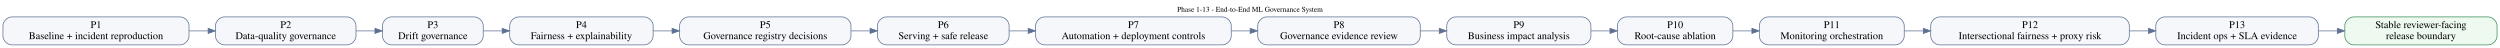
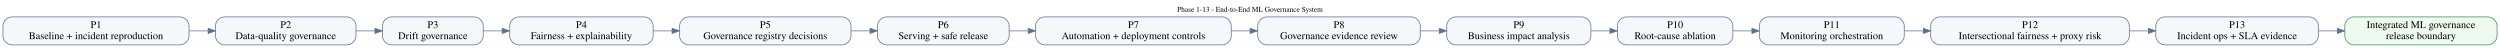
<svg xmlns="http://www.w3.org/2000/svg" width="3399pt" height="65pt" viewBox="0.00 0.00 3399.00 65.00">
  <g id="graph0" class="graph" transform="scale(1 1) rotate(0) translate(4 61)">
    <polygon fill="white" stroke="transparent" points="-4,4 -4,-61 3395,-61 3395,4 -4,4" />
    <text text-anchor="middle" x="1695.5" y="-45" font-family="Times,serif" font-size="10.00">Phase 1-13 - End-to-End ML Governance System</text>
    <g id="node1" class="node">
      <path fill="#f5f7fb" stroke="#5c6f91" d="M241,-38C241,-38 12,-38 12,-38 6,-38 0,-32 0,-26 0,-26 0,-12 0,-12 0,-6 6,0 12,0 12,0 241,0 241,0 247,0 253,-6 253,-12 253,-12 253,-26 253,-26 253,-32 247,-38 241,-38" />
      <text text-anchor="middle" x="126.5" y="-22.8" font-family="Times,serif" font-size="14.00">P1</text>
      <text text-anchor="middle" x="126.5" y="-7.8" font-family="Times,serif" font-size="14.00">Baseline + incident reproduction</text>
    </g>
    <g id="node2" class="node">
      <path fill="#f5f7fb" stroke="#5c6f91" d="M468,-38C468,-38 301,-38 301,-38 295,-38 289,-32 289,-26 289,-26 289,-12 289,-12 289,-6 295,0 301,0 301,0 468,0 468,0 474,0 480,-6 480,-12 480,-12 480,-26 480,-26 480,-32 474,-38 468,-38" />
      <text text-anchor="middle" x="384.5" y="-22.8" font-family="Times,serif" font-size="14.00">P2</text>
      <text text-anchor="middle" x="384.5" y="-7.8" font-family="Times,serif" font-size="14.00">Data-quality governance</text>
    </g>
    <g id="edge1" class="edge">
      <path fill="none" stroke="#5c6f91" d="M253.25,-19C261.79,-19 270.34,-19 278.76,-19" />
      <polygon fill="#5c6f91" stroke="#5c6f91" points="278.94,-22.5 288.94,-19 278.94,-15.5 278.94,-22.5" />
    </g>
    <g id="node3" class="node">
      <path fill="#f5f7fb" stroke="#5c6f91" d="M641,-38C641,-38 528,-38 528,-38 522,-38 516,-32 516,-26 516,-26 516,-12 516,-12 516,-6 522,0 528,0 528,0 641,0 641,0 647,0 653,-6 653,-12 653,-12 653,-26 653,-26 653,-32 647,-38 641,-38" />
      <text text-anchor="middle" x="584.5" y="-22.8" font-family="Times,serif" font-size="14.00">P3</text>
      <text text-anchor="middle" x="584.5" y="-7.8" font-family="Times,serif" font-size="14.00">Drift governance</text>
    </g>
    <g id="edge2" class="edge">
      <path fill="none" stroke="#5c6f91" d="M480.15,-19C488.7,-19 497.3,-19 505.68,-19" />
      <polygon fill="#5c6f91" stroke="#5c6f91" points="505.79,-22.5 515.79,-19 505.79,-15.5 505.79,-22.5" />
    </g>
    <g id="node4" class="node">
      <path fill="#f5f7fb" stroke="#5c6f91" d="M872,-38C872,-38 701,-38 701,-38 695,-38 689,-32 689,-26 689,-26 689,-12 689,-12 689,-6 695,0 701,0 701,0 872,0 872,0 878,0 884,-6 884,-12 884,-12 884,-26 884,-26 884,-32 878,-38 872,-38" />
      <text text-anchor="middle" x="786.5" y="-22.8" font-family="Times,serif" font-size="14.00">P4</text>
      <text text-anchor="middle" x="786.5" y="-7.8" font-family="Times,serif" font-size="14.00">Fairness + explainability</text>
    </g>
    <g id="edge3" class="edge">
      <path fill="none" stroke="#5c6f91" d="M653.21,-19C661.44,-19 669.99,-19 678.61,-19" />
      <polygon fill="#5c6f91" stroke="#5c6f91" points="678.75,-22.5 688.75,-19 678.75,-15.5 678.75,-22.5" />
    </g>
    <g id="node5" class="node">
      <path fill="#f5f7fb" stroke="#5c6f91" d="M1141,-38C1141,-38 932,-38 932,-38 926,-38 920,-32 920,-26 920,-26 920,-12 920,-12 920,-6 926,0 932,0 932,0 1141,0 1141,0 1147,0 1153,-6 1153,-12 1153,-12 1153,-26 1153,-26 1153,-32 1147,-38 1141,-38" />
      <text text-anchor="middle" x="1036.5" y="-22.8" font-family="Times,serif" font-size="14.00">P5</text>
      <text text-anchor="middle" x="1036.5" y="-7.8" font-family="Times,serif" font-size="14.00">Governance registry decisions</text>
    </g>
    <g id="edge4" class="edge">
      <path fill="none" stroke="#5c6f91" d="M884.09,-19C892.5,-19 901.08,-19 909.68,-19" />
      <polygon fill="#5c6f91" stroke="#5c6f91" points="909.76,-22.5 919.76,-19 909.76,-15.5 909.76,-22.5" />
    </g>
    <g id="node6" class="node">
      <path fill="#f5f7fb" stroke="#5c6f91" d="M1356,-38C1356,-38 1201,-38 1201,-38 1195,-38 1189,-32 1189,-26 1189,-26 1189,-12 1189,-12 1189,-6 1195,0 1201,0 1201,0 1356,0 1356,0 1362,0 1368,-6 1368,-12 1368,-12 1368,-26 1368,-26 1368,-32 1362,-38 1356,-38" />
      <text text-anchor="middle" x="1278.5" y="-22.8" font-family="Times,serif" font-size="14.00">P6</text>
      <text text-anchor="middle" x="1278.5" y="-7.8" font-family="Times,serif" font-size="14.00">Serving + safe release</text>
    </g>
    <g id="edge5" class="edge">
      <path fill="none" stroke="#5c6f91" d="M1153.28,-19C1161.8,-19 1170.35,-19 1178.76,-19" />
      <polygon fill="#5c6f91" stroke="#5c6f91" points="1178.93,-22.5 1188.93,-19 1178.93,-15.5 1178.93,-22.5" />
    </g>
    <g id="node7" class="node">
      <path fill="#f5f7fb" stroke="#5c6f91" d="M1658,-38C1658,-38 1416,-38 1416,-38 1410,-38 1404,-32 1404,-26 1404,-26 1404,-12 1404,-12 1404,-6 1410,0 1416,0 1416,0 1658,0 1658,0 1664,0 1670,-6 1670,-12 1670,-12 1670,-26 1670,-26 1670,-32 1664,-38 1658,-38" />
      <text text-anchor="middle" x="1537" y="-22.8" font-family="Times,serif" font-size="14.00">P7</text>
      <text text-anchor="middle" x="1537" y="-7.8" font-family="Times,serif" font-size="14.00">Automation + deployment controls</text>
    </g>
    <g id="edge6" class="edge">
      <path fill="none" stroke="#5c6f91" d="M1368.13,-19C1376.46,-19 1385.03,-19 1393.69,-19" />
      <polygon fill="#5c6f91" stroke="#5c6f91" points="1393.89,-22.5 1403.89,-19 1393.89,-15.5 1393.89,-22.5" />
    </g>
    <g id="node8" class="node">
      <path fill="#f5f7fb" stroke="#5c6f91" d="M1915,-38C1915,-38 1718,-38 1718,-38 1712,-38 1706,-32 1706,-26 1706,-26 1706,-12 1706,-12 1706,-6 1712,0 1718,0 1718,0 1915,0 1915,0 1921,0 1927,-6 1927,-12 1927,-12 1927,-26 1927,-26 1927,-32 1921,-38 1915,-38" />
      <text text-anchor="middle" x="1816.5" y="-22.8" font-family="Times,serif" font-size="14.00">P8</text>
      <text text-anchor="middle" x="1816.5" y="-7.8" font-family="Times,serif" font-size="14.00">Governance evidence review</text>
    </g>
    <g id="edge7" class="edge">
      <path fill="none" stroke="#5c6f91" d="M1670.25,-19C1678.68,-19 1687.15,-19 1695.53,-19" />
      <polygon fill="#5c6f91" stroke="#5c6f91" points="1695.69,-22.5 1705.69,-19 1695.69,-15.5 1695.69,-22.5" />
    </g>
    <g id="node9" class="node">
      <path fill="#f5f7fb" stroke="#5c6f91" d="M2147,-38C2147,-38 1975,-38 1975,-38 1969,-38 1963,-32 1963,-26 1963,-26 1963,-12 1963,-12 1963,-6 1969,0 1975,0 1975,0 2147,0 2147,0 2153,0 2159,-6 2159,-12 2159,-12 2159,-26 2159,-26 2159,-32 2153,-38 2147,-38" />
      <text text-anchor="middle" x="2061" y="-22.8" font-family="Times,serif" font-size="14.00">P9</text>
      <text text-anchor="middle" x="2061" y="-7.8" font-family="Times,serif" font-size="14.00">Business impact analysis</text>
    </g>
    <g id="edge8" class="edge">
      <path fill="none" stroke="#5c6f91" d="M1927.04,-19C1935.52,-19 1944.08,-19 1952.54,-19" />
      <polygon fill="#5c6f91" stroke="#5c6f91" points="1952.81,-22.5 1962.81,-19 1952.81,-15.5 1952.81,-22.5" />
    </g>
    <g id="node10" class="node">
      <path fill="#f5f7fb" stroke="#5c6f91" d="M2340,-38C2340,-38 2207,-38 2207,-38 2201,-38 2195,-32 2195,-26 2195,-26 2195,-12 2195,-12 2195,-6 2201,0 2207,0 2207,0 2340,0 2340,0 2346,0 2352,-6 2352,-12 2352,-12 2352,-26 2352,-26 2352,-32 2346,-38 2340,-38" />
      <text text-anchor="middle" x="2273.5" y="-22.8" font-family="Times,serif" font-size="14.00">P10</text>
      <text text-anchor="middle" x="2273.5" y="-7.8" font-family="Times,serif" font-size="14.00">Root-cause ablation</text>
    </g>
    <g id="edge9" class="edge">
      <path fill="none" stroke="#5c6f91" d="M2159.24,-19C2167.74,-19 2176.31,-19 2184.73,-19" />
      <polygon fill="#5c6f91" stroke="#5c6f91" points="2184.91,-22.5 2194.91,-19 2184.91,-15.5 2184.91,-22.5" />
    </g>
    <g id="node11" class="node">
      <path fill="#f5f7fb" stroke="#5c6f91" d="M2573,-38C2573,-38 2400,-38 2400,-38 2394,-38 2388,-32 2388,-26 2388,-26 2388,-12 2388,-12 2388,-6 2394,0 2400,0 2400,0 2573,0 2573,0 2579,0 2585,-6 2585,-12 2585,-12 2585,-26 2585,-26 2585,-32 2579,-38 2573,-38" />
      <text text-anchor="middle" x="2486.5" y="-22.8" font-family="Times,serif" font-size="14.00">P11</text>
      <text text-anchor="middle" x="2486.5" y="-7.8" font-family="Times,serif" font-size="14.00">Monitoring orchestration</text>
    </g>
    <g id="edge10" class="edge">
      <path fill="none" stroke="#5c6f91" d="M2352.17,-19C2360.53,-19 2369.14,-19 2377.78,-19" />
      <polygon fill="#5c6f91" stroke="#5c6f91" points="2377.9,-22.5 2387.9,-19 2377.9,-15.5 2377.9,-22.5" />
    </g>
    <g id="node12" class="node">
      <path fill="#f5f7fb" stroke="#5c6f91" d="M2879,-38C2879,-38 2633,-38 2633,-38 2627,-38 2621,-32 2621,-26 2621,-26 2621,-12 2621,-12 2621,-6 2627,0 2633,0 2633,0 2879,0 2879,0 2885,0 2891,-6 2891,-12 2891,-12 2891,-26 2891,-26 2891,-32 2885,-38 2879,-38" />
      <text text-anchor="middle" x="2756" y="-22.8" font-family="Times,serif" font-size="14.00">P12</text>
      <text text-anchor="middle" x="2756" y="-7.8" font-family="Times,serif" font-size="14.00">Intersectional fairness + proxy risk</text>
    </g>
    <g id="edge11" class="edge">
      <path fill="none" stroke="#5c6f91" d="M2585.21,-19C2593.58,-19 2602.15,-19 2610.78,-19" />
      <polygon fill="#5c6f91" stroke="#5c6f91" points="2610.92,-22.5 2620.92,-19 2610.92,-15.5 2610.92,-22.5" />
    </g>
    <g id="node13" class="node">
      <path fill="#f5f7fb" stroke="#5c6f91" d="M3136,-38C3136,-38 2939,-38 2939,-38 2933,-38 2927,-32 2927,-26 2927,-26 2927,-12 2927,-12 2927,-6 2933,0 2939,0 2939,0 3136,0 3136,0 3142,0 3148,-6 3148,-12 3148,-12 3148,-26 3148,-26 3148,-32 3142,-38 3136,-38" />
      <text text-anchor="middle" x="3037.5" y="-22.8" font-family="Times,serif" font-size="14.00">P13</text>
      <text text-anchor="middle" x="3037.5" y="-7.8" font-family="Times,serif" font-size="14.00">Incident ops + SLA evidence</text>
    </g>
    <g id="edge12" class="edge">
      <path fill="none" stroke="#5c6f91" d="M2891.02,-19C2899.68,-19 2908.37,-19 2916.95,-19" />
      <polygon fill="#5c6f91" stroke="#5c6f91" points="2916.98,-22.5 2926.98,-19 2916.98,-15.5 2916.98,-22.5" />
    </g>
    <g id="node14" class="node">
      <path fill="#eefaf0" stroke="#3c8c5a" d="M3379,-38C3379,-38 3196,-38 3196,-38 3190,-38 3184,-32 3184,-26 3184,-26 3184,-12 3184,-12 3184,-6 3190,0 3196,0 3196,0 3379,0 3379,0 3385,0 3391,-6 3391,-12 3391,-12 3391,-26 3391,-26 3391,-32 3385,-38 3379,-38" />
-       <text text-anchor="middle" x="3287.5" y="-22.8" font-family="Times,serif" font-size="14.00">Stable reviewer-facing</text>
+       <text text-anchor="middle" x="3287.5" y="-22.8" font-family="Times,serif" font-size="14.00">Integrated ML governance</text>
      <text text-anchor="middle" x="3287.5" y="-7.8" font-family="Times,serif" font-size="14.00">release boundary</text>
    </g>
    <g id="edge13" class="edge">
      <path fill="none" stroke="#5c6f91" d="M3148.36,-19C3156.74,-19 3165.21,-19 3173.61,-19" />
      <polygon fill="#5c6f91" stroke="#5c6f91" points="3173.81,-22.5 3183.81,-19 3173.81,-15.5 3173.81,-22.5" />
    </g>
  </g>
</svg>
